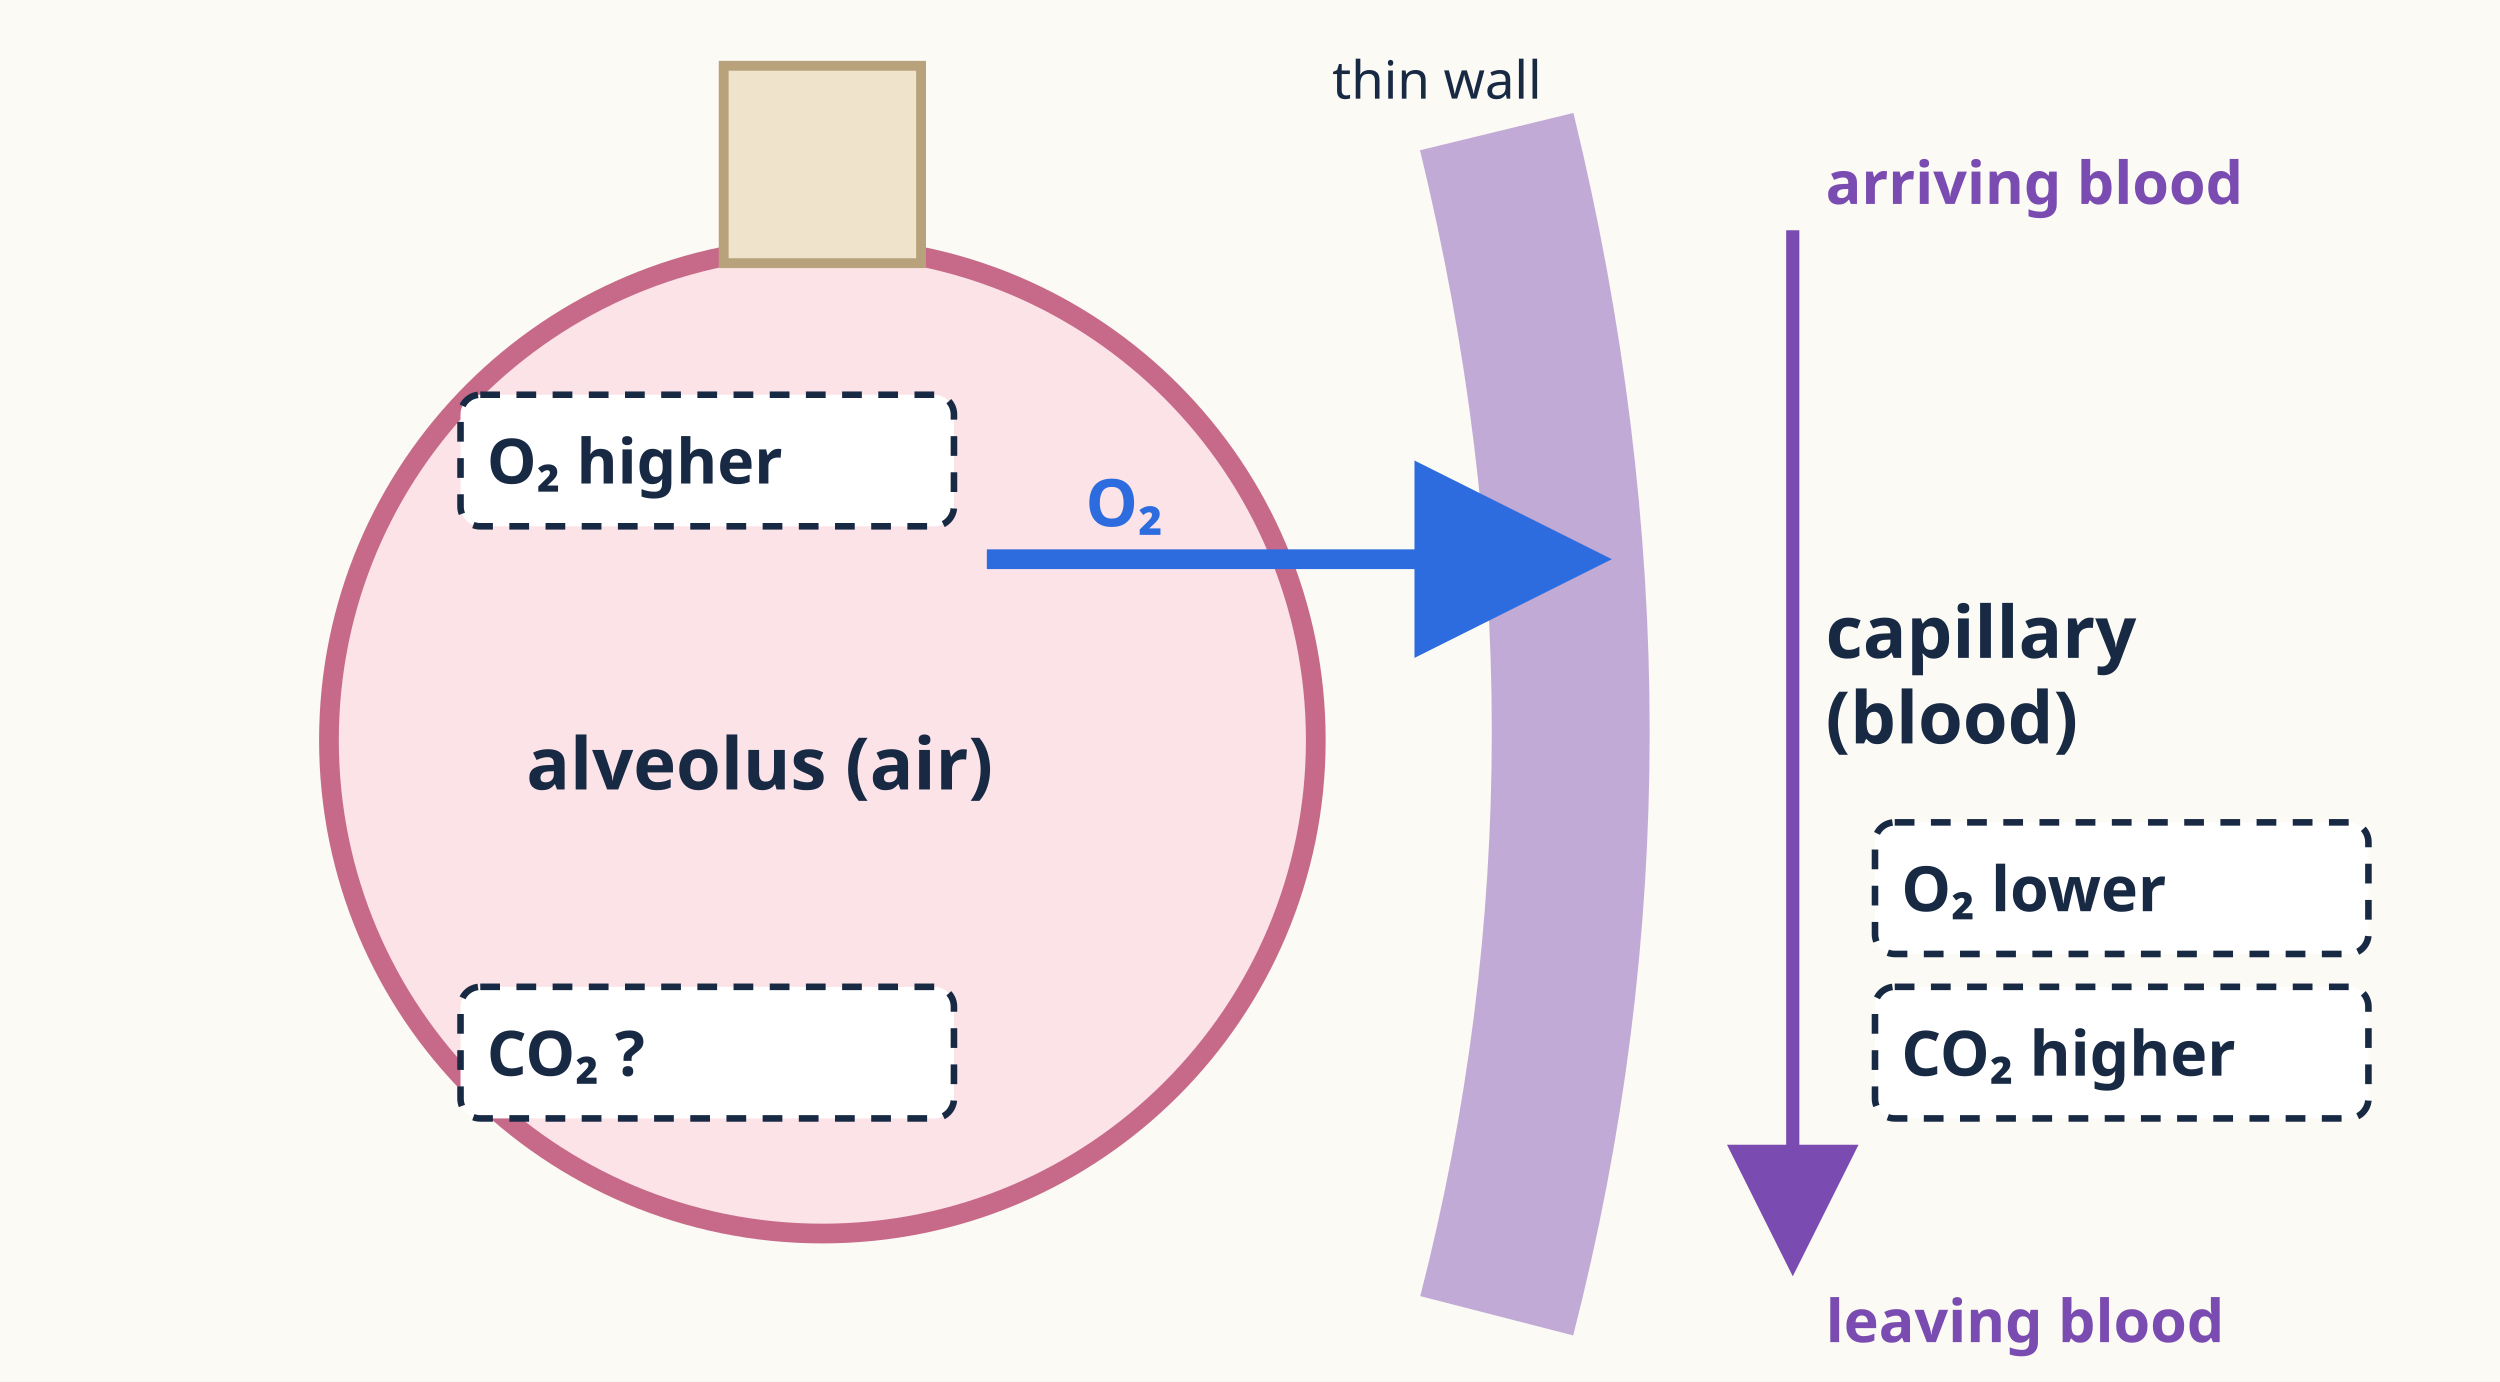
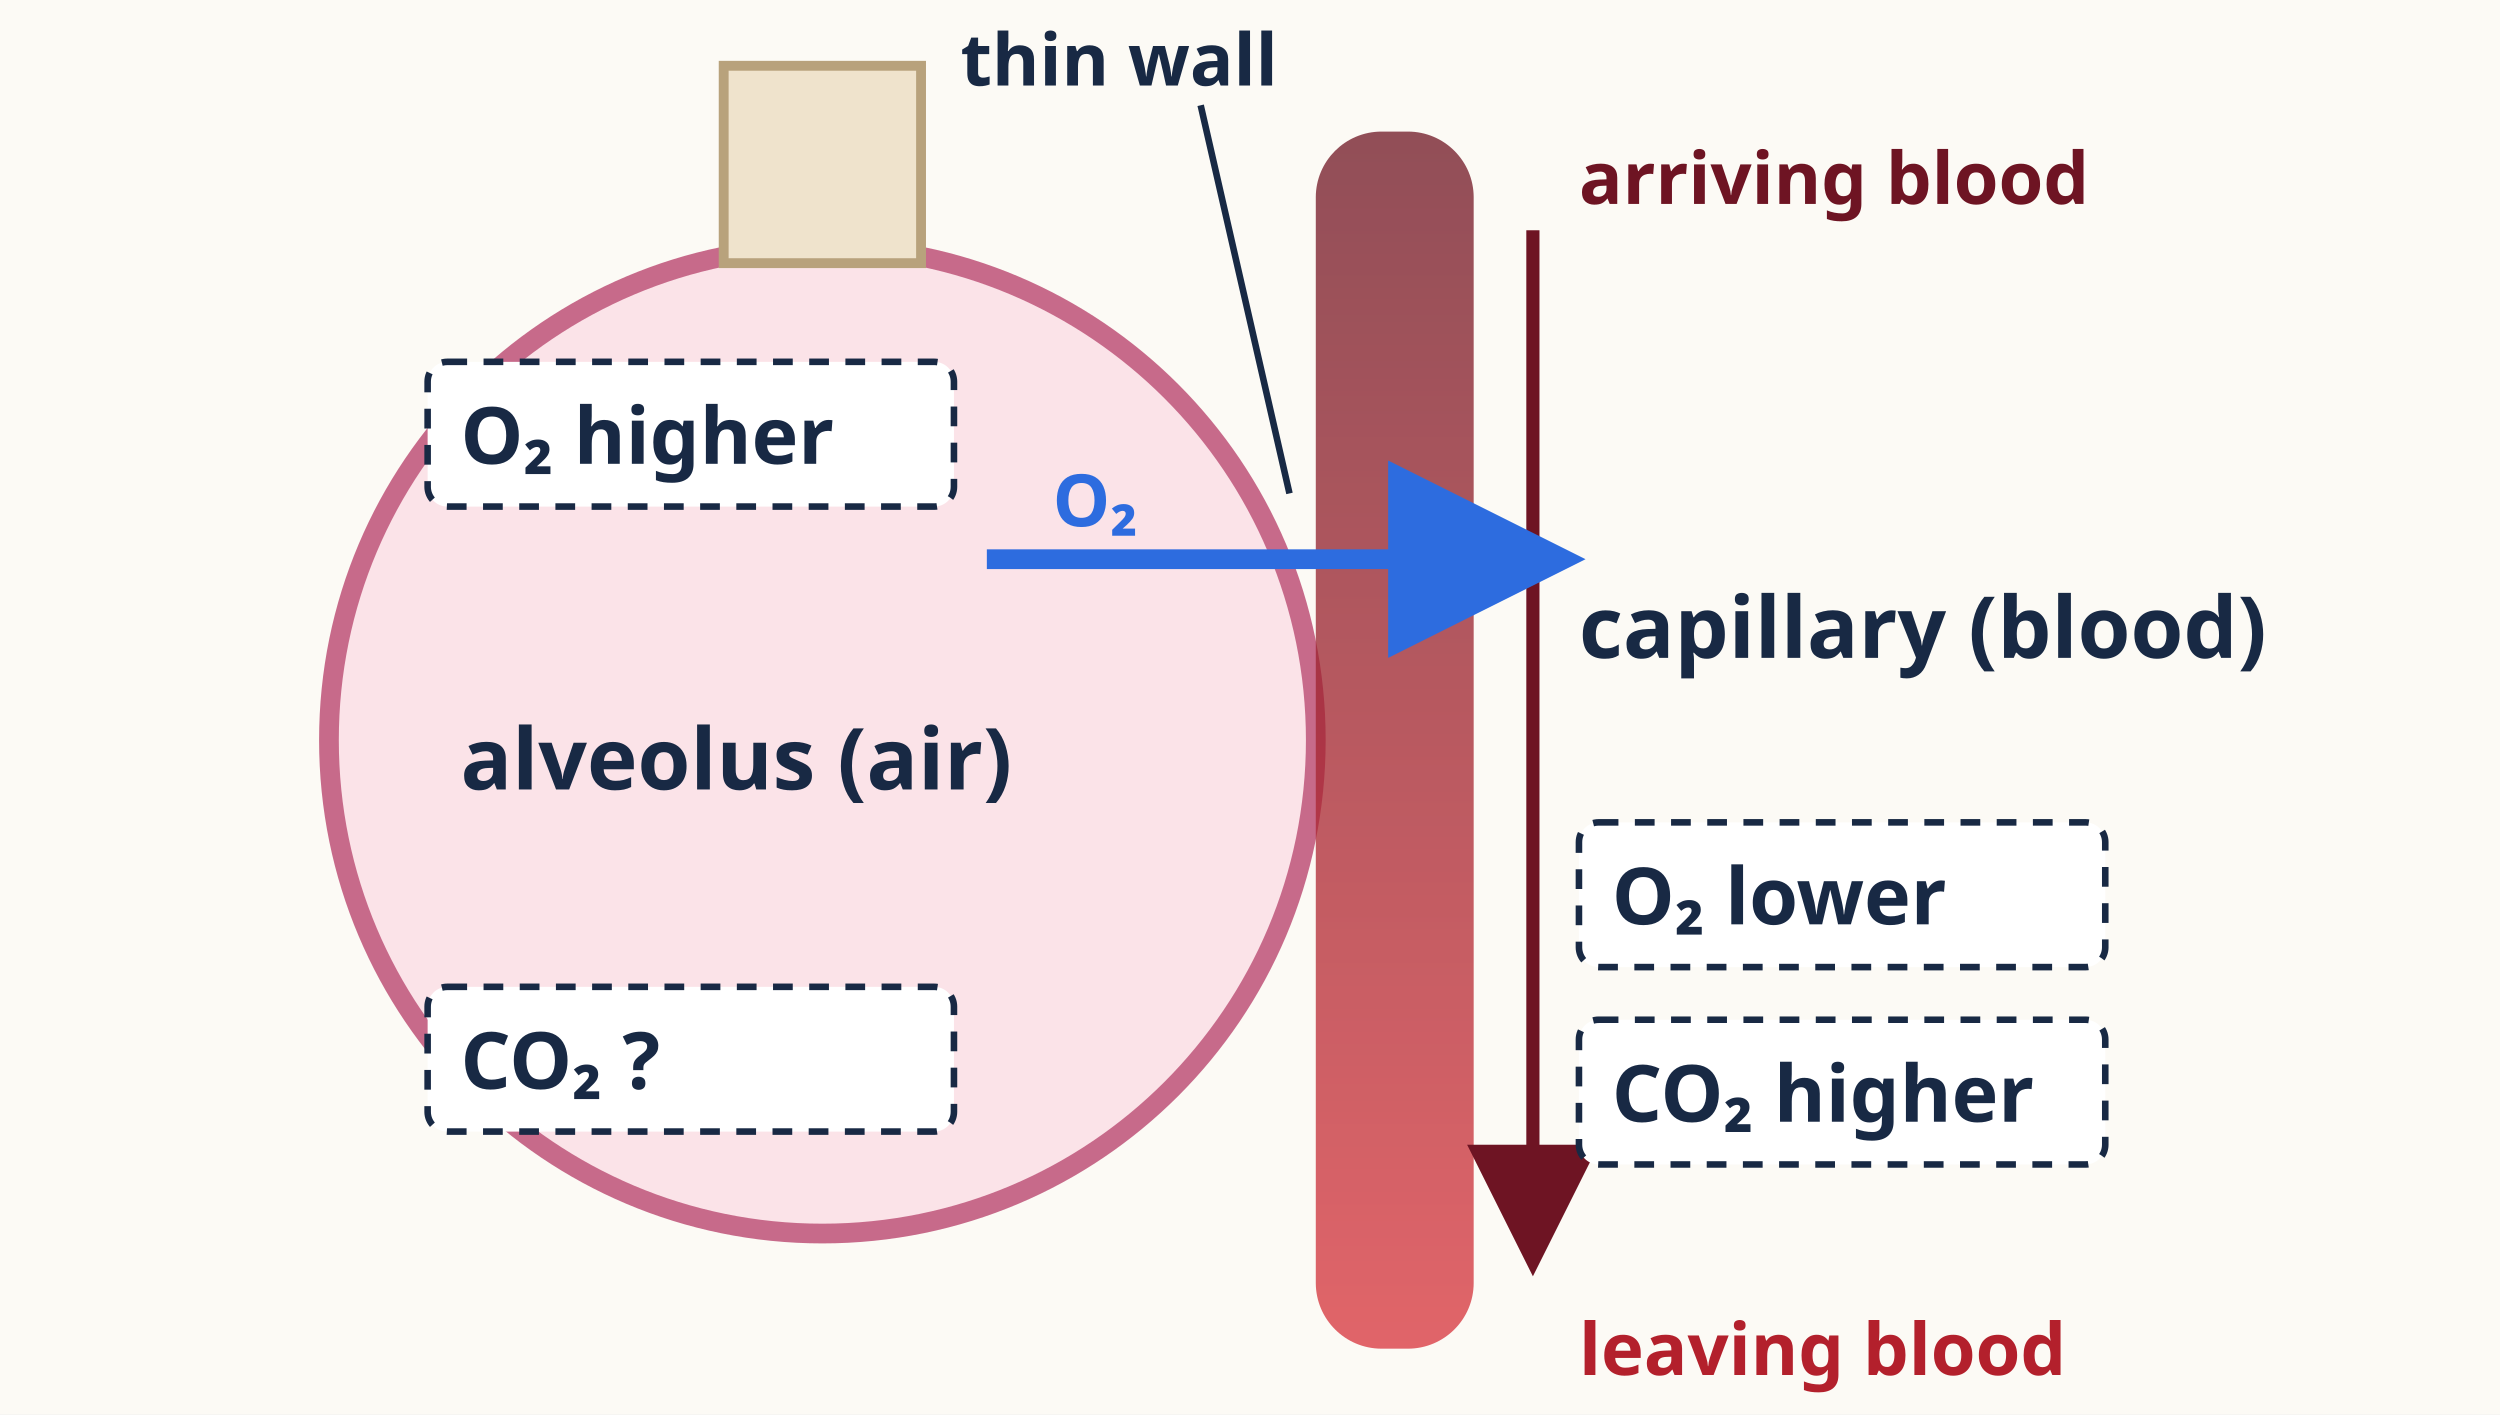
- <svg xmlns="http://www.w3.org/2000/svg" viewBox="0 0 760 420" role="img" aria-label="Alveolus and capillary with the oxygen arrow drawn and its higher and lower labels; carbon dioxide left for you">
-   <rect width="760" height="420" fill="#fcfaf5" />
+ <svg xmlns="http://www.w3.org/2000/svg" viewBox="0 0 760 430" role="img" aria-label="Alveolus and capillary with the oxygen arrow drawn and its higher and lower labels; carbon dioxide left for you">
+   <rect width="760" height="430" fill="#fcfaf5" />
  <defs>
    <marker id="ao" markerWidth="10" markerHeight="10" refX="8" refY="5" orient="auto">
      <path d="M0 0 L10 5 L0 10z" fill="#2d6cdf" />
    </marker>
    <marker id="ac" markerWidth="10" markerHeight="10" refX="8" refY="5" orient="auto">
      <path d="M0 0 L10 5 L0 10z" fill="#6b6f78" />
    </marker>
    <marker id="ab" markerWidth="10" markerHeight="10" refX="8" refY="5" orient="auto">
      <path d="M0 0 L10 5 L0 10z" fill="#7a4bb0" />
    </marker>
  </defs>
+   <defs>
+     <linearGradient id="bl" x1="0" y1="0" x2="0" y2="1">
+       <stop offset="0" stop-color="#6e1423" />
+       <stop offset="1" stop-color="#d8323b" />
+     </linearGradient>
+     <marker id="ar" markerWidth="10" markerHeight="10" refX="8" refY="5" orient="auto">
+       <path d="M0 0 L10 5 L0 10z" fill="#6e1423" />
+     </marker>
+   </defs>
  <circle cx="250" cy="225" r="150" fill="#fbe3e8" stroke="#c76a8a" stroke-width="6" />
  <rect x="220" y="20" width="60" height="60" fill="#efe3cc" stroke="#b8a27c" stroke-width="3" />
-   <path d="M455 40 Q500 225 455 400" stroke="#7a4bb0" stroke-width="48" fill="none" opacity=".45" />
-   <path d="M545 70 L545 380" stroke="#7a4bb0" stroke-width="4" marker-end="url(#ab)" />
-   <text x="555" y="62" font-size="18" font-weight="700" fill="#7a4bb0" font-family="Montserrat, Segoe UI, sans-serif">arriving blood</text>
-   <text x="555" y="408" font-size="18" font-weight="700" fill="#7a4bb0" font-family="Montserrat, Segoe UI, sans-serif">leaving blood</text>
-   <text x="160" y="240" font-size="22" font-weight="800" fill="#182944" font-family="Montserrat, Segoe UI, sans-serif">alveolus (air)</text>
-   <text x="555" y="200" font-size="22" font-weight="800" fill="#182944" font-family="Montserrat, Segoe UI, sans-serif">capillary</text>
-   <text x="555" y="226" font-size="22" font-weight="800" fill="#182944" font-family="Montserrat, Segoe UI, sans-serif">(blood)</text>
-   <text x="405" y="30" font-size="16" fill="#182944" font-family="Montserrat, Segoe UI, sans-serif">thin wall</text>
-   <rect x="140" y="120" width="150" height="40" rx="6" fill="#fff" stroke="#182944" stroke-dasharray="6 5" stroke-width="2" />
-   <text x="148" y="147" font-size="19" font-weight="700" fill="#182944" font-family="Montserrat, Segoe UI, sans-serif">O₂ higher</text>
-   <rect x="570" y="250" width="150" height="40" rx="6" fill="#fff" stroke="#182944" stroke-dasharray="6 5" stroke-width="2" />
-   <text x="578" y="277" font-size="19" font-weight="700" fill="#182944" font-family="Montserrat, Segoe UI, sans-serif">O₂ lower</text>
-   <rect x="140" y="300" width="150" height="40" rx="6" fill="#fff" stroke="#182944" stroke-dasharray="6 5" stroke-width="2" />
-   <text x="148" y="327" font-size="19" font-weight="700" fill="#182944" font-family="Montserrat, Segoe UI, sans-serif">CO₂ ?</text>
-   <rect x="570" y="300" width="150" height="40" rx="6" fill="#fff" stroke="#182944" stroke-dasharray="6 5" stroke-width="2" />
-   <text x="578" y="327" font-size="19" font-weight="700" fill="#182944" font-family="Montserrat, Segoe UI, sans-serif">CO₂ higher</text>
-   <path d="M300 170 L478 170" stroke="#2d6cdf" stroke-width="6" marker-end="url(#ao)" />
-   <text x="330" y="160" font-size="20" font-weight="800" fill="#2d6cdf" font-family="Montserrat, Segoe UI, sans-serif">O₂</text>
+   <rect x="400" y="40" width="48" height="370" rx="20" fill="url(#bl)" opacity=".75" />
+   <path d="M466 70 L466 380" stroke="#6e1423" stroke-width="4" marker-end="url(#ar)" />
+   <text x="480" y="62" font-size="22" font-weight="700" fill="#6e1423" font-family="Montserrat, Segoe UI, sans-serif">arriving blood</text>
+   <text x="480" y="418" font-size="22" font-weight="700" fill="#b3202c" font-family="Montserrat, Segoe UI, sans-serif">leaving blood</text>
+   <text x="140" y="240" font-size="26" font-weight="800" fill="#182944" font-family="Montserrat, Segoe UI, sans-serif">alveolus (air)</text>
+   <text x="480" y="200" font-size="26" font-weight="800" fill="#182944" font-family="Montserrat, Segoe UI, sans-serif">capillary (blood)</text>
+   <text x="292" y="26" font-size="22" font-weight="700" fill="#182944" font-family="Montserrat, Segoe UI, sans-serif">thin wall</text>
+   <path d="M365 32 L392 150" stroke="#182944" stroke-width="2" />
+   <rect x="130" y="110" width="160" height="44" rx="6" fill="#fff" stroke="#182944" stroke-dasharray="6 5" stroke-width="2" />
+   <text x="140" y="141" font-size="24" font-weight="700" fill="#182944" font-family="Montserrat, Segoe UI, sans-serif">O₂ higher</text>
+   <rect x="480" y="250" width="160" height="44" rx="6" fill="#fff" stroke="#182944" stroke-dasharray="6 5" stroke-width="2" />
+   <text x="490" y="281" font-size="24" font-weight="700" fill="#182944" font-family="Montserrat, Segoe UI, sans-serif">O₂ lower</text>
+   <rect x="130" y="300" width="160" height="44" rx="6" fill="#fff" stroke="#182944" stroke-dasharray="6 5" stroke-width="2" />
+   <text x="140" y="331" font-size="24" font-weight="700" fill="#182944" font-family="Montserrat, Segoe UI, sans-serif">CO₂ ?</text>
+   <rect x="480" y="310" width="160" height="44" rx="6" fill="#fff" stroke="#182944" stroke-dasharray="6 5" stroke-width="2" />
+   <text x="490" y="341" font-size="24" font-weight="700" fill="#182944" font-family="Montserrat, Segoe UI, sans-serif">CO₂ higher</text>
+   <path d="M300 170 L470 170" stroke="#2d6cdf" stroke-width="6" marker-end="url(#ao)" />
+   <text x="320" y="160" font-size="22" font-weight="800" fill="#2d6cdf" font-family="Montserrat, Segoe UI, sans-serif">O₂</text>
</svg>
